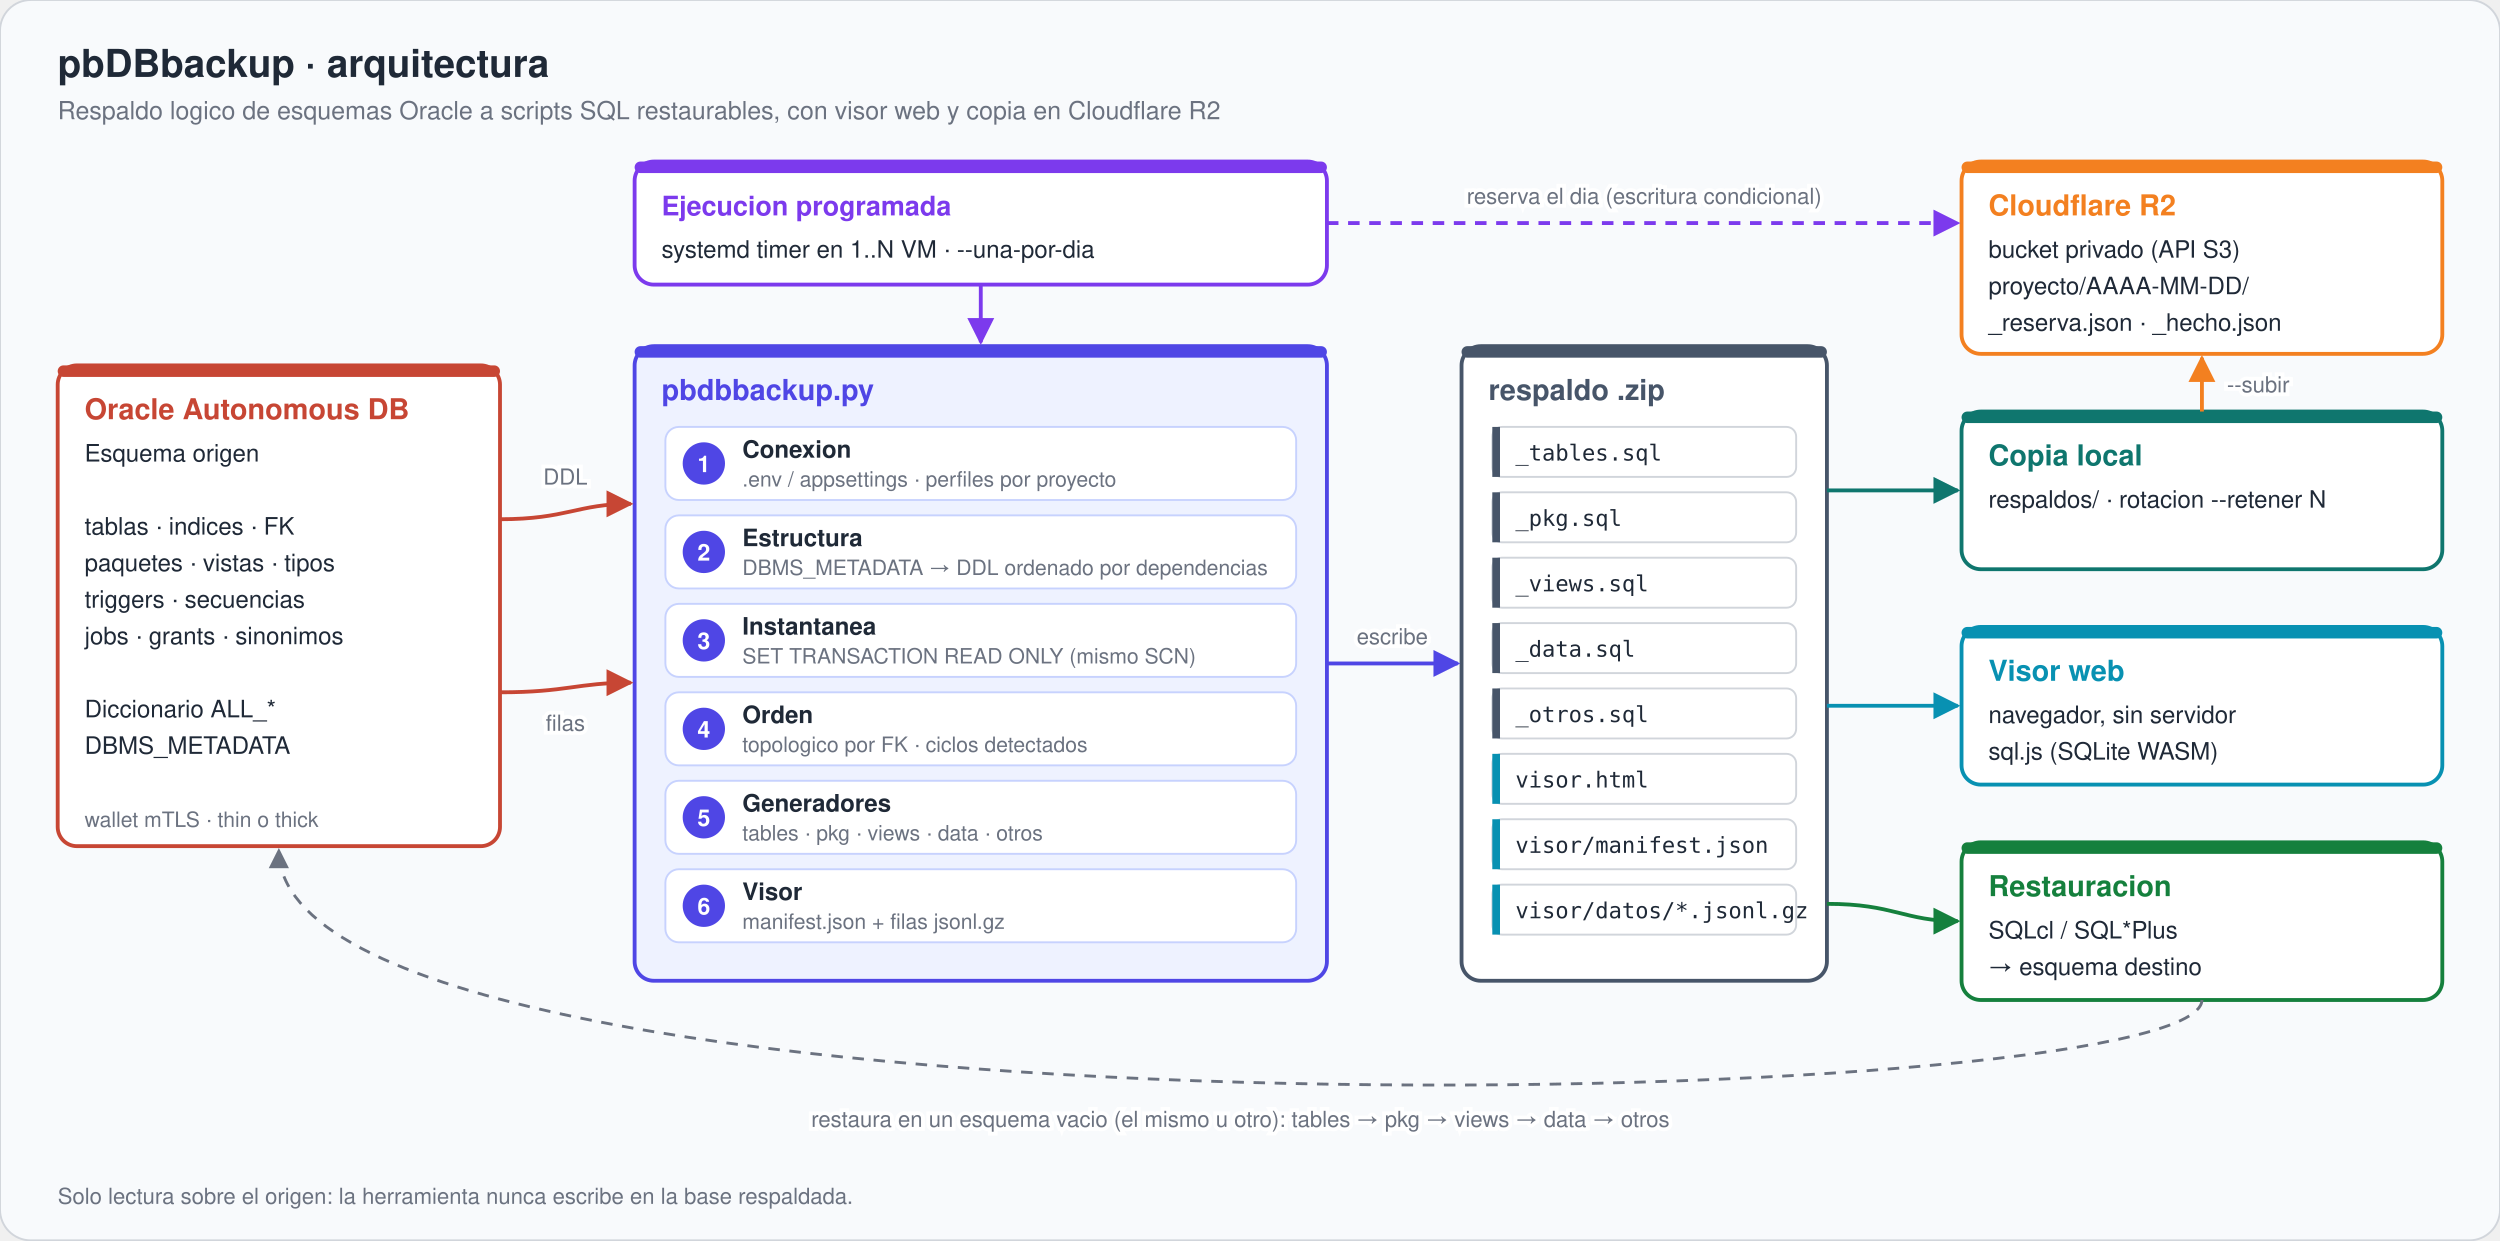
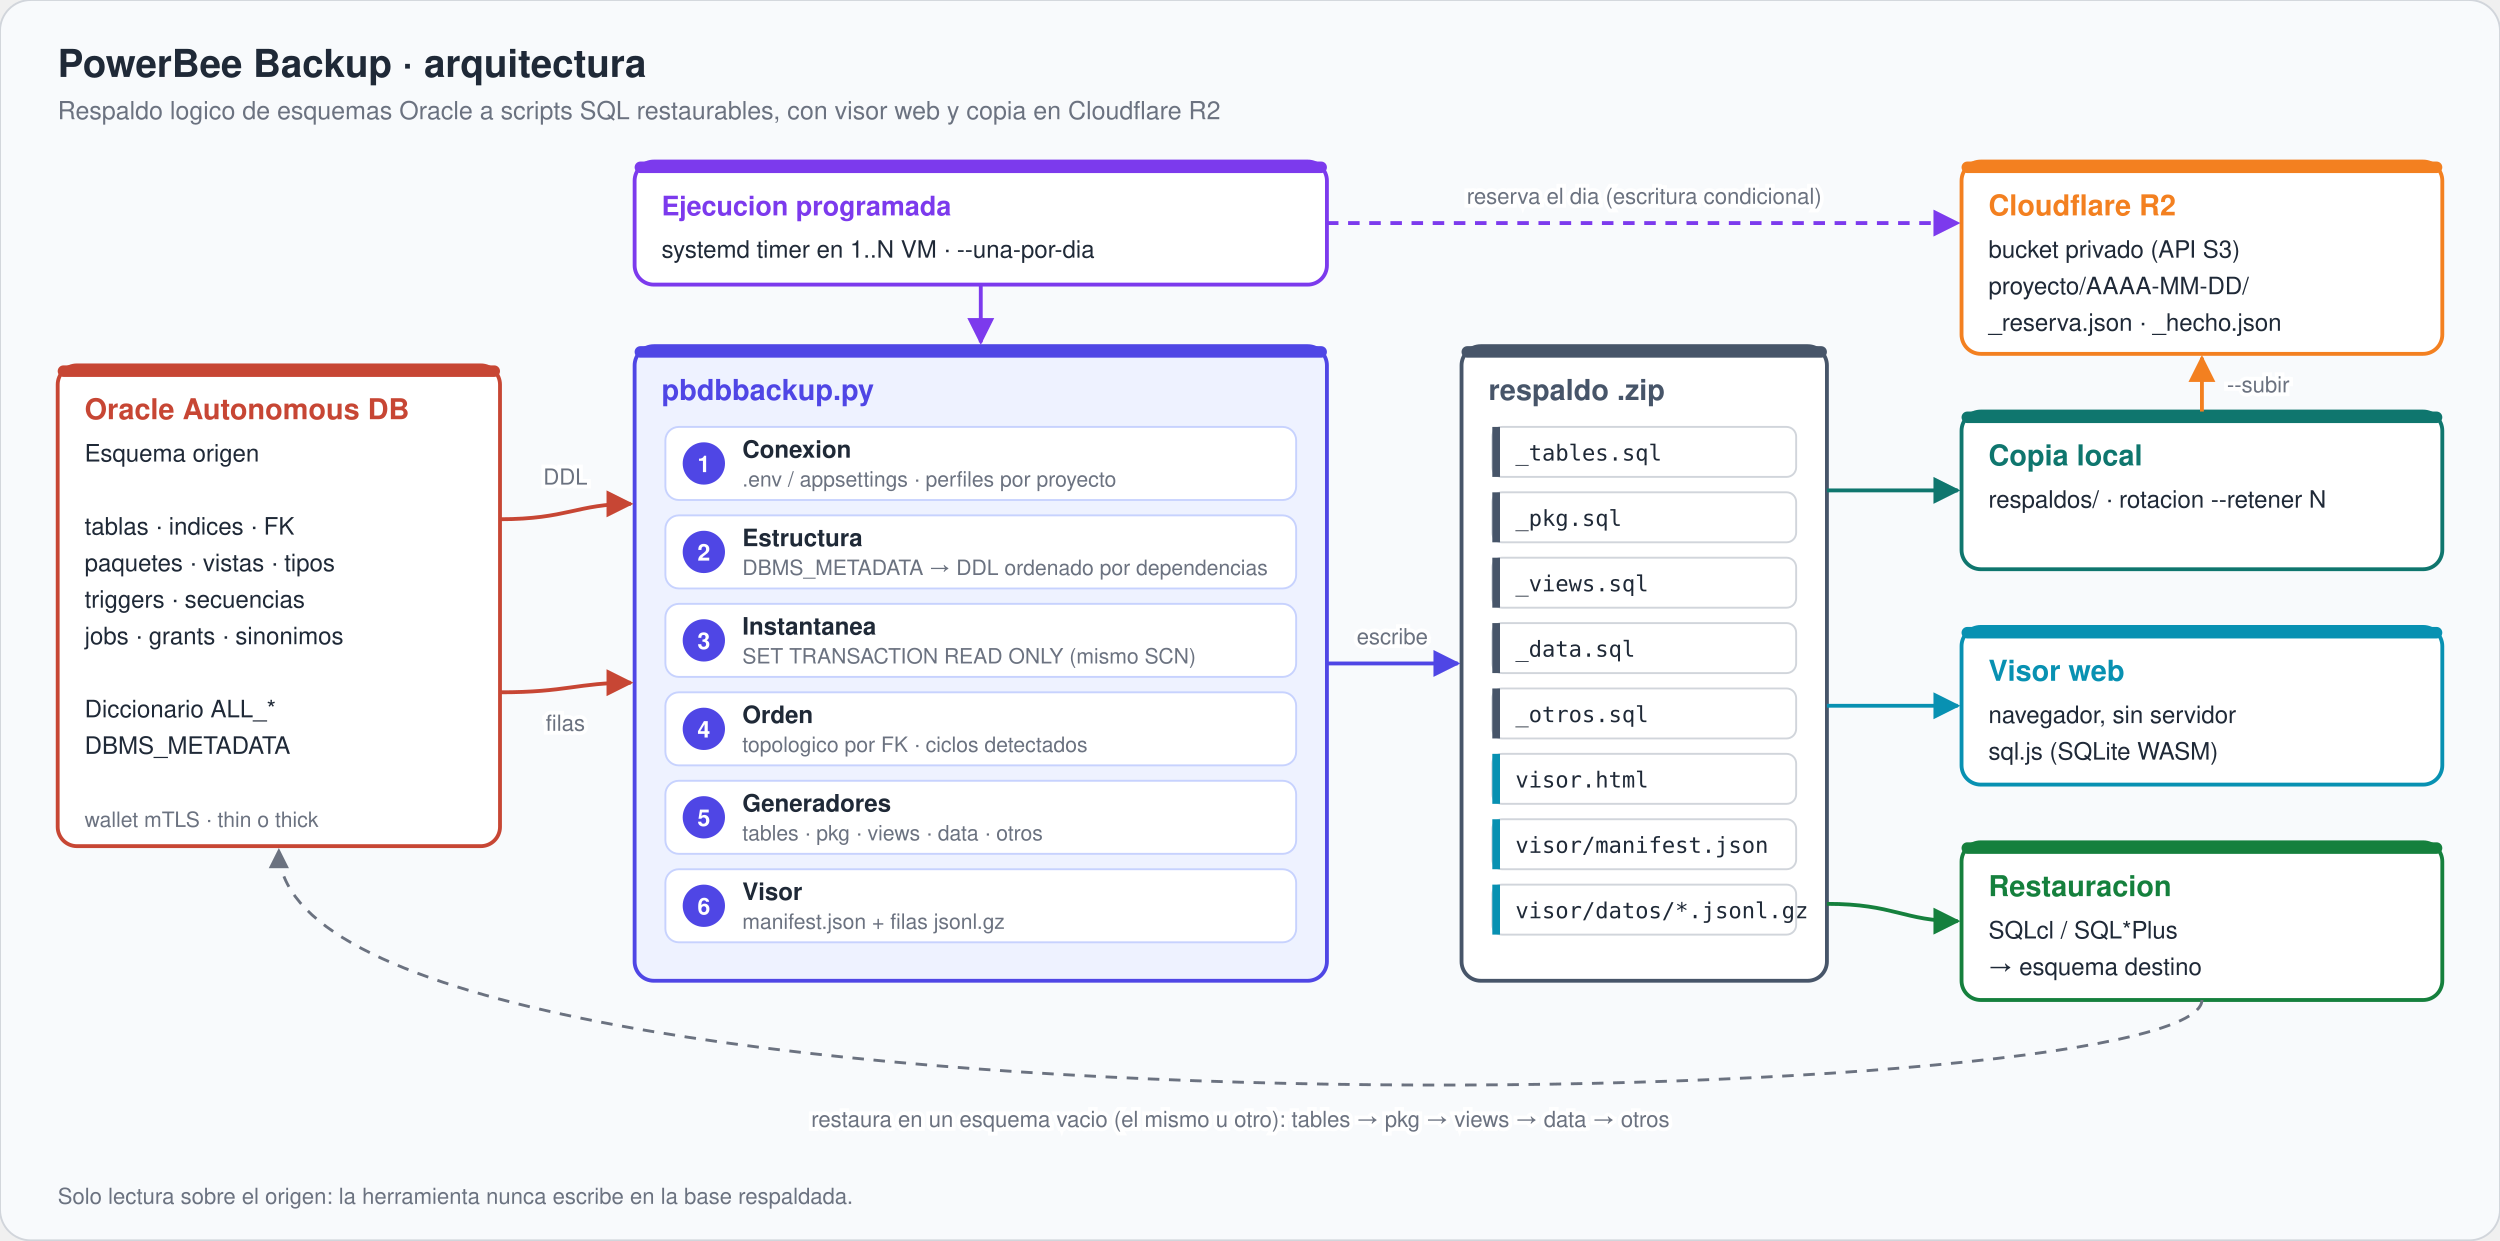
- <svg xmlns="http://www.w3.org/2000/svg" viewBox="0 0 1300 645" width="1300" height="645" font-family="Segoe UI, Helvetica, Arial, sans-serif" role="img" aria-label="Arquitectura de pbDBbackup">
+ <svg xmlns="http://www.w3.org/2000/svg" viewBox="0 0 1300 645" width="1300" height="645" font-family="Segoe UI, Helvetica, Arial, sans-serif" role="img" aria-label="Arquitectura de PowerBee Backup">
  <defs>
+     <marker id="m-0891b2" viewBox="0 0 10 10" refX="9" refY="5" markerWidth="7" markerHeight="7" orient="auto-start-reverse">
+       <path d="M0,0 L10,5 L0,10 z" fill="#0891b2" />
+     </marker>
    <marker id="m-0f766e" viewBox="0 0 10 10" refX="9" refY="5" markerWidth="7" markerHeight="7" orient="auto-start-reverse">
      <path d="M0,0 L10,5 L0,10 z" fill="#0f766e" />
+     </marker>
+     <marker id="m-475569" viewBox="0 0 10 10" refX="9" refY="5" markerWidth="7" markerHeight="7" orient="auto-start-reverse">
+       <path d="M0,0 L10,5 L0,10 z" fill="#475569" />
+     </marker>
+     <marker id="m-15803d" viewBox="0 0 10 10" refX="9" refY="5" markerWidth="7" markerHeight="7" orient="auto-start-reverse">
+       <path d="M0,0 L10,5 L0,10 z" fill="#15803d" />
+     </marker>
+     <marker id="m-f38020" viewBox="0 0 10 10" refX="9" refY="5" markerWidth="7" markerHeight="7" orient="auto-start-reverse">
+       <path d="M0,0 L10,5 L0,10 z" fill="#f38020" />
    </marker>
    <marker id="m-6b7280" viewBox="0 0 10 10" refX="9" refY="5" markerWidth="7" markerHeight="7" orient="auto-start-reverse">
      <path d="M0,0 L10,5 L0,10 z" fill="#6b7280" />
    </marker>
-     <marker id="m-15803d" viewBox="0 0 10 10" refX="9" refY="5" markerWidth="7" markerHeight="7" orient="auto-start-reverse">
-       <path d="M0,0 L10,5 L0,10 z" fill="#15803d" />
+     <marker id="m-4f46e5" viewBox="0 0 10 10" refX="9" refY="5" markerWidth="7" markerHeight="7" orient="auto-start-reverse">
+       <path d="M0,0 L10,5 L0,10 z" fill="#4f46e5" />
+     </marker>
+     <marker id="m-7c3aed" viewBox="0 0 10 10" refX="9" refY="5" markerWidth="7" markerHeight="7" orient="auto-start-reverse">
+       <path d="M0,0 L10,5 L0,10 z" fill="#7c3aed" />
    </marker>
    <marker id="m-c74634" viewBox="0 0 10 10" refX="9" refY="5" markerWidth="7" markerHeight="7" orient="auto-start-reverse">
      <path d="M0,0 L10,5 L0,10 z" fill="#c74634" />
    </marker>
-     <marker id="m-0891b2" viewBox="0 0 10 10" refX="9" refY="5" markerWidth="7" markerHeight="7" orient="auto-start-reverse">
-       <path d="M0,0 L10,5 L0,10 z" fill="#0891b2" />
-     </marker>
-     <marker id="m-4f46e5" viewBox="0 0 10 10" refX="9" refY="5" markerWidth="7" markerHeight="7" orient="auto-start-reverse">
-       <path d="M0,0 L10,5 L0,10 z" fill="#4f46e5" />
-     </marker>
-     <marker id="m-f38020" viewBox="0 0 10 10" refX="9" refY="5" markerWidth="7" markerHeight="7" orient="auto-start-reverse">
-       <path d="M0,0 L10,5 L0,10 z" fill="#f38020" />
-     </marker>
-     <marker id="m-7c3aed" viewBox="0 0 10 10" refX="9" refY="5" markerWidth="7" markerHeight="7" orient="auto-start-reverse">
-       <path d="M0,0 L10,5 L0,10 z" fill="#7c3aed" />
-     </marker>
-     <marker id="m-475569" viewBox="0 0 10 10" refX="9" refY="5" markerWidth="7" markerHeight="7" orient="auto-start-reverse">
-       <path d="M0,0 L10,5 L0,10 z" fill="#475569" />
-     </marker>
  </defs>
  <rect width="1300" height="645" rx="16" fill="#f8fafc" stroke="#d1d5db" />
-   <text x="30" y="40" font-size="20" font-weight="700" fill="#1f2937">pbDBbackup · arquitectura</text>
+   <text x="30" y="40" font-size="20" font-weight="700" fill="#1f2937">PowerBee Backup · arquitectura</text>
  <text x="30" y="62" font-size="13" fill="#6b7280">Respaldo logico de esquemas Oracle a scripts SQL restaurables, con visor web y copia en Cloudflare R2</text>
  <g class="caja" data-t="Ejecucion programada">
    <rect x="330" y="84" width="360" height="64" rx="10" fill="#fff" stroke="#7c3aed" stroke-width="2" />
    <rect x="330" y="84" width="360" height="6" rx="3" fill="#7c3aed" />
    <text x="344" y="112" font-size="14" font-weight="700" fill="#7c3aed">Ejecucion programada</text>
    <text x="344" y="134" font-size="12.5" fill="#1f2937">systemd timer en 1..N VM  ·  --una-por-dia</text>
  </g>
  <g class="caja" data-t="Oracle Autonomous DB">
    <rect x="30" y="190" width="230" height="250" rx="10" fill="#fff" stroke="#c74634" stroke-width="2" />
    <rect x="30" y="190" width="230" height="6" rx="3" fill="#c74634" />
    <text x="44" y="218" font-size="15" font-weight="700" fill="#c74634">Oracle Autonomous DB</text>
    <text x="44" y="240" font-size="12.5" fill="#1f2937">Esquema origen</text>
    <text x="44" y="259" font-size="12.5" fill="#1f2937" />
    <text x="44" y="278" font-size="12.5" fill="#1f2937">tablas · indices · FK</text>
    <text x="44" y="297" font-size="12.5" fill="#1f2937">paquetes · vistas · tipos</text>
    <text x="44" y="316" font-size="12.5" fill="#1f2937">triggers · secuencias</text>
    <text x="44" y="335" font-size="12.5" fill="#1f2937">jobs · grants · sinonimos</text>
    <text x="44" y="354" font-size="12.5" fill="#1f2937" />
    <text x="44" y="373" font-size="12.5" fill="#1f2937">Diccionario ALL_*</text>
    <text x="44" y="392" font-size="12.5" fill="#1f2937">DBMS_METADATA</text>
  </g>
  <text x="44" y="430" font-size="11" fill="#6b7280">wallet mTLS · thin o thick</text>
  <g class="caja" data-t="pbdbbackup.py">
    <rect x="330" y="180" width="360" height="330" rx="10" fill="#eef2ff" stroke="#4f46e5" stroke-width="2" />
    <rect x="330" y="180" width="360" height="6" rx="3" fill="#4f46e5" />
    <text x="344" y="208" font-size="15" font-weight="700" fill="#4f46e5">pbdbbackup.py</text>
  </g>
  <g class="paso" data-n="1">
    <rect x="346" y="222" width="328" height="38" rx="7" fill="#fff" stroke="#c7d2fe" />
    <circle cx="366" cy="241" r="11" fill="#4f46e5" />
    <text x="366" y="245.5" font-size="12" font-weight="700" fill="#fff" text-anchor="middle">1</text>
    <text x="386" y="238" font-size="12.5" font-weight="700" fill="#1f2937">Conexion</text>
    <text x="386" y="253" font-size="11" fill="#6b7280">.env / appsettings · perfiles por proyecto</text>
  </g>
  <g class="paso" data-n="2">
    <rect x="346" y="268" width="328" height="38" rx="7" fill="#fff" stroke="#c7d2fe" />
    <circle cx="366" cy="287" r="11" fill="#4f46e5" />
    <text x="366" y="291.5" font-size="12" font-weight="700" fill="#fff" text-anchor="middle">2</text>
    <text x="386" y="284" font-size="12.5" font-weight="700" fill="#1f2937">Estructura</text>
    <text x="386" y="299" font-size="11" fill="#6b7280">DBMS_METADATA → DDL ordenado por dependencias</text>
  </g>
  <g class="paso" data-n="3">
    <rect x="346" y="314" width="328" height="38" rx="7" fill="#fff" stroke="#c7d2fe" />
    <circle cx="366" cy="333" r="11" fill="#4f46e5" />
    <text x="366" y="337.5" font-size="12" font-weight="700" fill="#fff" text-anchor="middle">3</text>
    <text x="386" y="330" font-size="12.5" font-weight="700" fill="#1f2937">Instantanea</text>
    <text x="386" y="345" font-size="11" fill="#6b7280">SET TRANSACTION READ ONLY (mismo SCN)</text>
  </g>
  <g class="paso" data-n="4">
    <rect x="346" y="360" width="328" height="38" rx="7" fill="#fff" stroke="#c7d2fe" />
    <circle cx="366" cy="379" r="11" fill="#4f46e5" />
    <text x="366" y="383.5" font-size="12" font-weight="700" fill="#fff" text-anchor="middle">4</text>
    <text x="386" y="376" font-size="12.5" font-weight="700" fill="#1f2937">Orden</text>
    <text x="386" y="391" font-size="11" fill="#6b7280">topologico por FK · ciclos detectados</text>
  </g>
  <g class="paso" data-n="5">
    <rect x="346" y="406" width="328" height="38" rx="7" fill="#fff" stroke="#c7d2fe" />
    <circle cx="366" cy="425" r="11" fill="#4f46e5" />
    <text x="366" y="429.5" font-size="12" font-weight="700" fill="#fff" text-anchor="middle">5</text>
    <text x="386" y="422" font-size="12.5" font-weight="700" fill="#1f2937">Generadores</text>
    <text x="386" y="437" font-size="11" fill="#6b7280">tables · pkg · views · data · otros</text>
  </g>
  <g class="paso" data-n="6">
    <rect x="346" y="452" width="328" height="38" rx="7" fill="#fff" stroke="#c7d2fe" />
    <circle cx="366" cy="471" r="11" fill="#4f46e5" />
    <text x="366" y="475.5" font-size="12" font-weight="700" fill="#fff" text-anchor="middle">6</text>
    <text x="386" y="468" font-size="12.5" font-weight="700" fill="#1f2937">Visor</text>
    <text x="386" y="483" font-size="11" fill="#6b7280">manifest.json + filas jsonl.gz</text>
  </g>
  <g class="caja" data-t="respaldo .zip">
    <rect x="760" y="180" width="190" height="330" rx="10" fill="#fff" stroke="#475569" stroke-width="2" />
    <rect x="760" y="180" width="190" height="6" rx="3" fill="#475569" />
    <text x="774" y="208" font-size="15" font-weight="700" fill="#475569">respaldo .zip</text>
  </g>
  <g class="art" data-a="_tables.sql">
    <rect x="776" y="222" width="158" height="26" rx="5" fill="#fff" stroke="#d1d5db" />
    <rect x="776" y="222" width="4" height="26" fill="#475569" />
    <text x="788" y="239.5" font-size="11.5" fill="#1f2937" font-family="Consolas, monospace">_tables.sql</text>
  </g>
  <g class="art" data-a="_pkg.sql">
    <rect x="776" y="256" width="158" height="26" rx="5" fill="#fff" stroke="#d1d5db" />
    <rect x="776" y="256" width="4" height="26" fill="#475569" />
    <text x="788" y="273.5" font-size="11.5" fill="#1f2937" font-family="Consolas, monospace">_pkg.sql</text>
  </g>
  <g class="art" data-a="_views.sql">
    <rect x="776" y="290" width="158" height="26" rx="5" fill="#fff" stroke="#d1d5db" />
    <rect x="776" y="290" width="4" height="26" fill="#475569" />
    <text x="788" y="307.5" font-size="11.5" fill="#1f2937" font-family="Consolas, monospace">_views.sql</text>
  </g>
  <g class="art" data-a="_data.sql">
    <rect x="776" y="324" width="158" height="26" rx="5" fill="#fff" stroke="#d1d5db" />
    <rect x="776" y="324" width="4" height="26" fill="#475569" />
    <text x="788" y="341.5" font-size="11.5" fill="#1f2937" font-family="Consolas, monospace">_data.sql</text>
  </g>
  <g class="art" data-a="_otros.sql">
    <rect x="776" y="358" width="158" height="26" rx="5" fill="#fff" stroke="#d1d5db" />
    <rect x="776" y="358" width="4" height="26" fill="#475569" />
    <text x="788" y="375.5" font-size="11.5" fill="#1f2937" font-family="Consolas, monospace">_otros.sql</text>
  </g>
  <g class="art" data-a="visor.html">
    <rect x="776" y="392" width="158" height="26" rx="5" fill="#fff" stroke="#d1d5db" />
    <rect x="776" y="392" width="4" height="26" fill="#0891b2" />
    <text x="788" y="409.5" font-size="11.5" fill="#1f2937" font-family="Consolas, monospace">visor.html</text>
  </g>
  <g class="art" data-a="visor/manifest.json">
    <rect x="776" y="426" width="158" height="26" rx="5" fill="#fff" stroke="#d1d5db" />
    <rect x="776" y="426" width="4" height="26" fill="#0891b2" />
    <text x="788" y="443.5" font-size="11.5" fill="#1f2937" font-family="Consolas, monospace">visor/manifest.json</text>
  </g>
  <g class="art" data-a="visor/datos/*.jsonl.gz">
    <rect x="776" y="460" width="158" height="26" rx="5" fill="#fff" stroke="#d1d5db" />
    <rect x="776" y="460" width="4" height="26" fill="#0891b2" />
    <text x="788" y="477.5" font-size="11.5" fill="#1f2937" font-family="Consolas, monospace">visor/datos/*.jsonl.gz</text>
  </g>
  <g class="caja" data-t="Cloudflare R2">
    <rect x="1020" y="84" width="250" height="100" rx="10" fill="#fff" stroke="#f38020" stroke-width="2" />
    <rect x="1020" y="84" width="250" height="6" rx="3" fill="#f38020" />
    <text x="1034" y="112" font-size="15" font-weight="700" fill="#f38020">Cloudflare R2</text>
    <text x="1034" y="134" font-size="12.5" fill="#1f2937">bucket privado (API S3)</text>
    <text x="1034" y="153" font-size="12.5" fill="#1f2937">proyecto/AAAA-MM-DD/</text>
    <text x="1034" y="172" font-size="12.5" fill="#1f2937">_reserva.json · _hecho.json</text>
  </g>
  <g class="caja" data-t="Copia local">
    <rect x="1020" y="214" width="250" height="82" rx="10" fill="#fff" stroke="#0f766e" stroke-width="2" />
    <rect x="1020" y="214" width="250" height="6" rx="3" fill="#0f766e" />
    <text x="1034" y="242" font-size="15" font-weight="700" fill="#0f766e">Copia local</text>
    <text x="1034" y="264" font-size="12.5" fill="#1f2937">respaldos/  ·  rotacion --retener N</text>
  </g>
  <g class="caja" data-t="Visor web">
    <rect x="1020" y="326" width="250" height="82" rx="10" fill="#fff" stroke="#0891b2" stroke-width="2" />
    <rect x="1020" y="326" width="250" height="6" rx="3" fill="#0891b2" />
    <text x="1034" y="354" font-size="15" font-weight="700" fill="#0891b2">Visor web</text>
    <text x="1034" y="376" font-size="12.5" fill="#1f2937">navegador, sin servidor</text>
    <text x="1034" y="395" font-size="12.5" fill="#1f2937">sql.js (SQLite WASM)</text>
  </g>
  <g class="caja" data-t="Restauracion">
    <rect x="1020" y="438" width="250" height="82" rx="10" fill="#fff" stroke="#15803d" stroke-width="2" />
    <rect x="1020" y="438" width="250" height="6" rx="3" fill="#15803d" />
    <text x="1034" y="466" font-size="15" font-weight="700" fill="#15803d">Restauracion</text>
    <text x="1034" y="488" font-size="12.5" fill="#1f2937">SQLcl / SQL*Plus</text>
    <text x="1034" y="507" font-size="12.5" fill="#1f2937">→ esquema destino</text>
  </g>
  <path id="f-est" d="M260,270 C295,270 300,262 328,262" fill="none" stroke="#c74634" stroke-width="2" marker-end="url(#m-c74634)" />
  <text x="294" y="252" font-size="11.5" fill="#6b7280" text-anchor="middle" paint-order="stroke" stroke="#fff" stroke-width="4">DDL</text>
  <path id="f-dat" d="M260,360 C295,360 300,355 328,355" fill="none" stroke="#c74634" stroke-width="2" marker-end="url(#m-c74634)" />
  <text x="294" y="380" font-size="11.5" fill="#6b7280" text-anchor="middle" paint-order="stroke" stroke="#fff" stroke-width="4">filas</text>
  <path id="f-sch" d="M510,148 L510,178" fill="none" stroke="#7c3aed" stroke-width="2" marker-end="url(#m-7c3aed)" />
  <path id="f-zip" d="M690,345 L758,345" fill="none" stroke="#4f46e5" stroke-width="2" marker-end="url(#m-4f46e5)" />
  <text x="724" y="335" font-size="11.5" fill="#6b7280" text-anchor="middle" paint-order="stroke" stroke="#fff" stroke-width="4">escribe</text>
  <path id="f-loc" d="M950,255 C985,255 990,255 1018,255" fill="none" stroke="#0f766e" stroke-width="2" marker-end="url(#m-0f766e)" />
  <path id="f-r2" d="M1145,214 L1145,186" fill="none" stroke="#f38020" stroke-width="2" marker-end="url(#m-f38020)" />
  <text x="1158" y="204" font-size="11.5" fill="#6b7280" text-anchor="start" paint-order="stroke" stroke="#fff" stroke-width="4">--subir</text>
  <path id="f-vis" d="M950,367 C985,367 990,367 1018,367" fill="none" stroke="#0891b2" stroke-width="2" marker-end="url(#m-0891b2)" />
  <path id="f-res" d="M950,470 C985,470 990,479 1018,479" fill="none" stroke="#15803d" stroke-width="2" marker-end="url(#m-15803d)" />
  <path id="f-res-r2" d="M690,116 C860,116 880,116 1018,116" fill="none" stroke="#7c3aed" stroke-width="2" stroke-dasharray="6 5" marker-end="url(#m-7c3aed)" />
  <text x="855" y="106" font-size="11.5" fill="#6b7280" text-anchor="middle" paint-order="stroke" stroke="#fff" stroke-width="4">reserva el dia (escritura condicional)</text>
  <path id="f-vuelta" d="M1145,520 C1145,580 145,600 145,442" fill="none" stroke="#6b7280" stroke-width="1.5" stroke-dasharray="6 5" marker-end="url(#m-6b7280)" />
  <text x="645" y="586" font-size="11.5" fill="#6b7280" text-anchor="middle" paint-order="stroke" stroke="#fff" stroke-width="4">restaura en un esquema vacio (el mismo u otro): tables → pkg → views → data → otros</text>
  <text x="30" y="626" font-size="11.5" fill="#6b7280">Solo lectura sobre el origen: la herramienta nunca escribe en la base respaldada.</text>
</svg>
